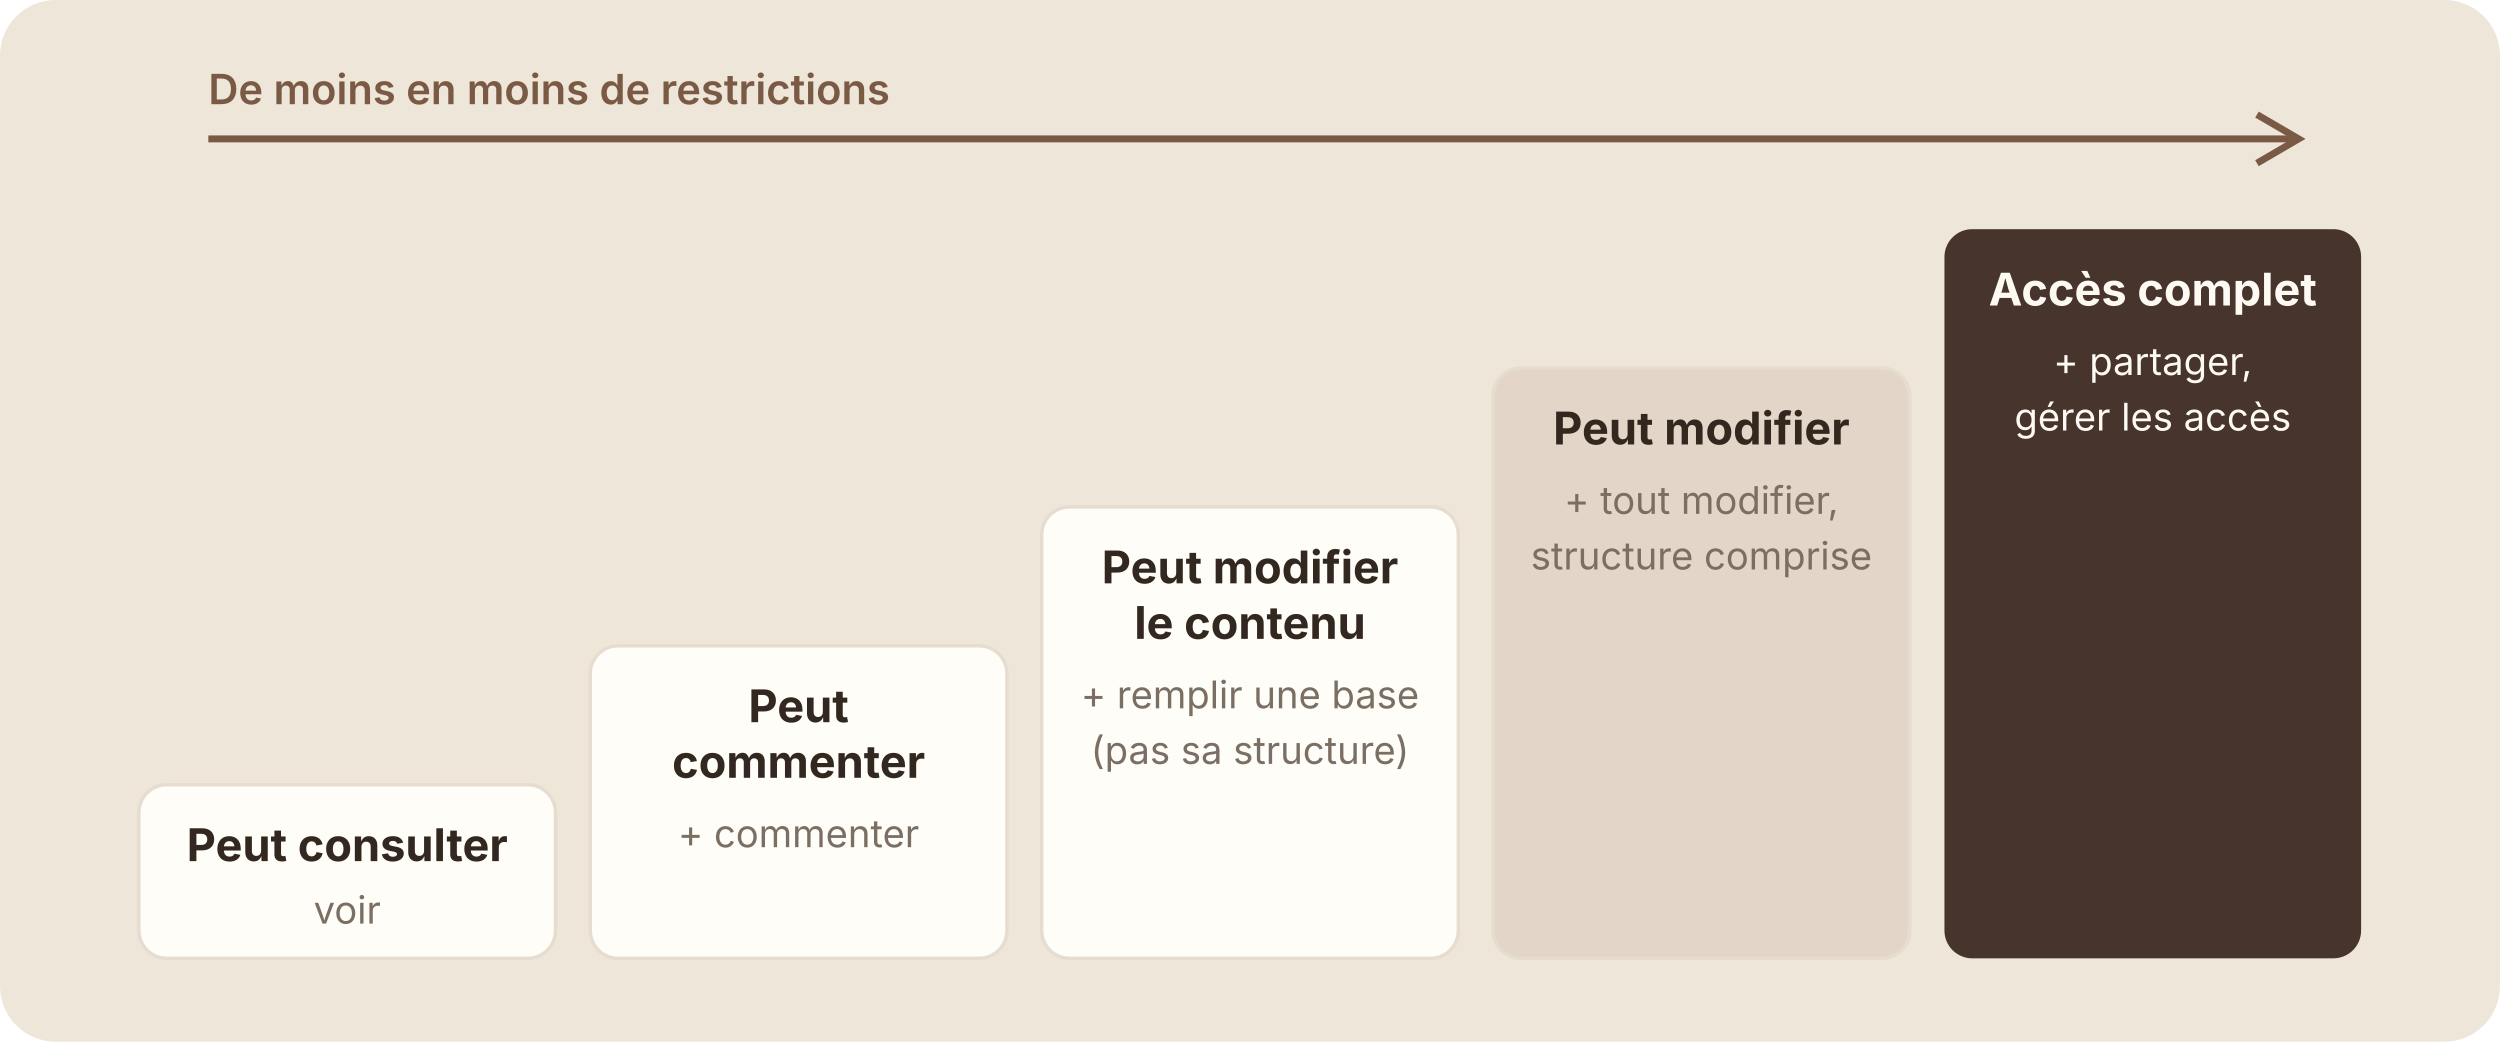
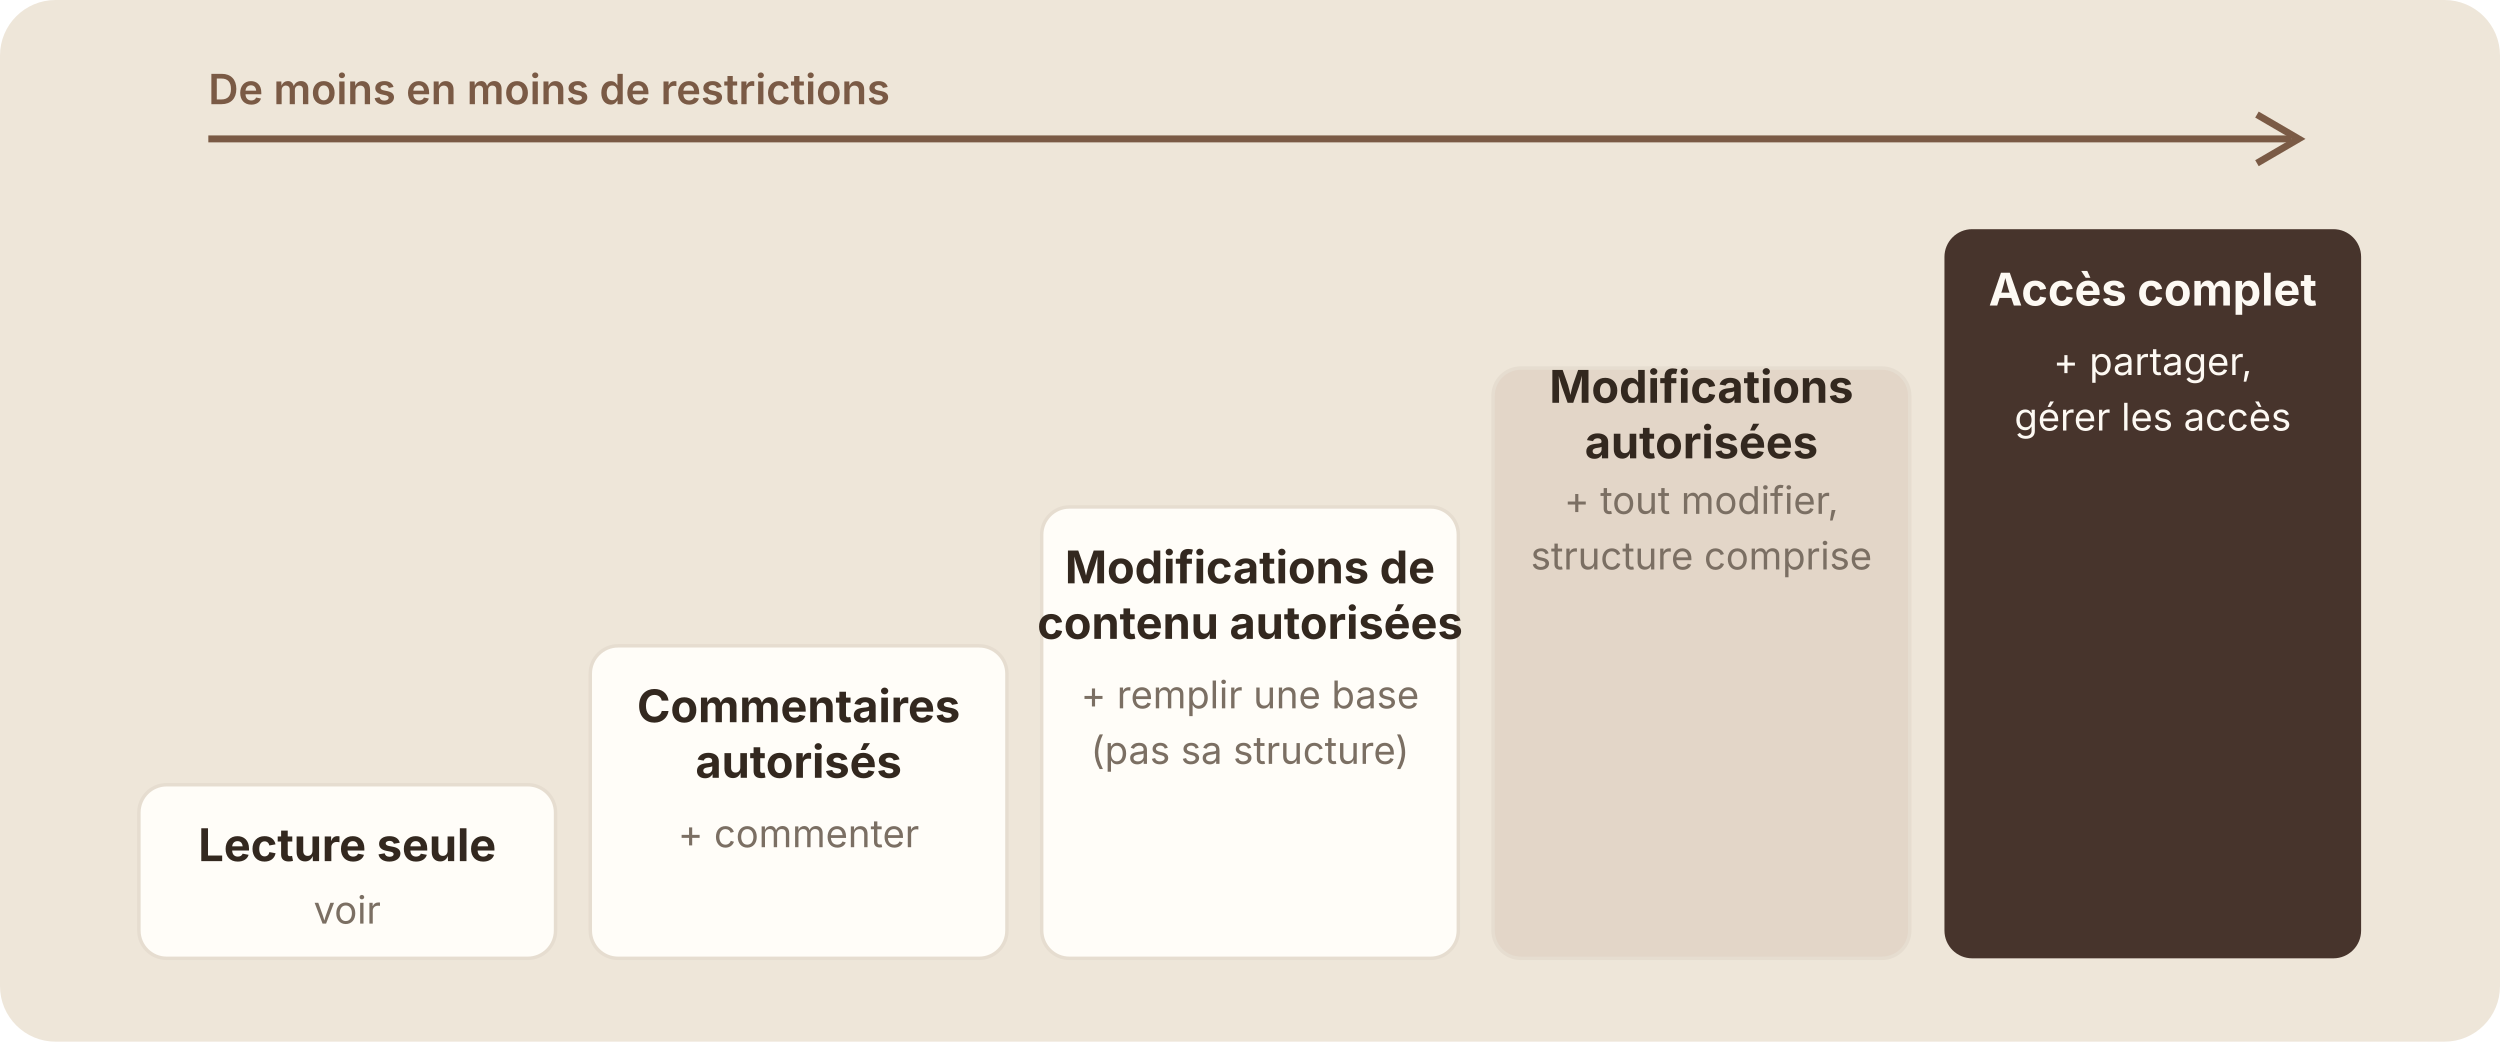
<svg xmlns="http://www.w3.org/2000/svg" viewBox="0 0 720 300" font-family="Inter, system-ui, sans-serif">
  <rect width="720" height="300" rx="16" fill="#eee6d9" />
  <g font-size="13" fill="#33281f">
    <rect x="40" y="226" width="120" height="50" rx="8" fill="#fffdf8" stroke="#e6ddd0" />
-     <text x="100" y="248" text-anchor="middle" font-weight="700">Peut consulter</text>
+     <text x="100" y="248" text-anchor="middle" font-weight="700">Lecture seule</text>
    <text x="100" y="266" text-anchor="middle" font-size="11" fill="#7b6f63">voir</text>
    <rect x="170" y="186" width="120" height="90" rx="8" fill="#fffdf8" stroke="#e6ddd0" />
-     <text x="230" y="208" text-anchor="middle" font-weight="700">Peut</text>
-     <text x="230" y="224" text-anchor="middle" font-weight="700">commenter</text>
+     <text x="230" y="208" text-anchor="middle" font-weight="700">Commentaires</text>
+     <text x="230" y="224" text-anchor="middle" font-weight="700">autorisés</text>
    <text x="230" y="244" text-anchor="middle" font-size="11" fill="#7b6f63">+ commenter</text>
    <rect x="300" y="146" width="120" height="130" rx="8" fill="#fffdf8" stroke="#e6ddd0" />
-     <text x="360" y="168" text-anchor="middle" font-weight="700">Peut modifier</text>
-     <text x="360" y="184" text-anchor="middle" font-weight="700">le contenu</text>
+     <text x="360" y="168" text-anchor="middle" font-weight="700">Modifications de</text>
+     <text x="360" y="184" text-anchor="middle" font-weight="700">contenu autorisées</text>
    <text x="360" y="204" text-anchor="middle" font-size="11" fill="#7b6f63">+ remplir une base</text>
    <text x="360" y="220" text-anchor="middle" font-size="11" fill="#7b6f63">(pas sa structure)</text>
    <rect x="430" y="106" width="120" height="170" rx="8" fill="#e3d6c8" stroke="#e6ddd0" />
-     <text x="490" y="128" text-anchor="middle" font-weight="700">Peut modifier</text>
+     <text x="490" y="116" text-anchor="middle" font-weight="700">Modifications</text>
+     <text x="490" y="132" text-anchor="middle" font-weight="700">autorisées</text>
    <text x="490" y="148" text-anchor="middle" font-size="11" fill="#7b6f63">+ tout modifier,</text>
    <text x="490" y="164" text-anchor="middle" font-size="11" fill="#7b6f63">structure comprise</text>
    <rect x="560" y="66" width="120" height="210" rx="8" fill="#47342c" />
    <text x="620" y="88" text-anchor="middle" font-weight="700" fill="#fdf9f3">Accès complet</text>
    <text x="620" y="108" text-anchor="middle" font-size="11" fill="#fdf9f3">+ partager,</text>
    <text x="620" y="124" text-anchor="middle" font-size="11" fill="#fdf9f3">gérer les accès</text>
    <path d="M60 40 H660" stroke="#7a5a45" stroke-width="2" />
    <path d="M650 33 L662 40 L650 47" fill="none" stroke="#7a5a45" stroke-width="2" />
    <text x="60" y="30" font-size="12" fill="#7a5a45" font-weight="600">De moins en moins de restrictions</text>
  </g>
</svg>
